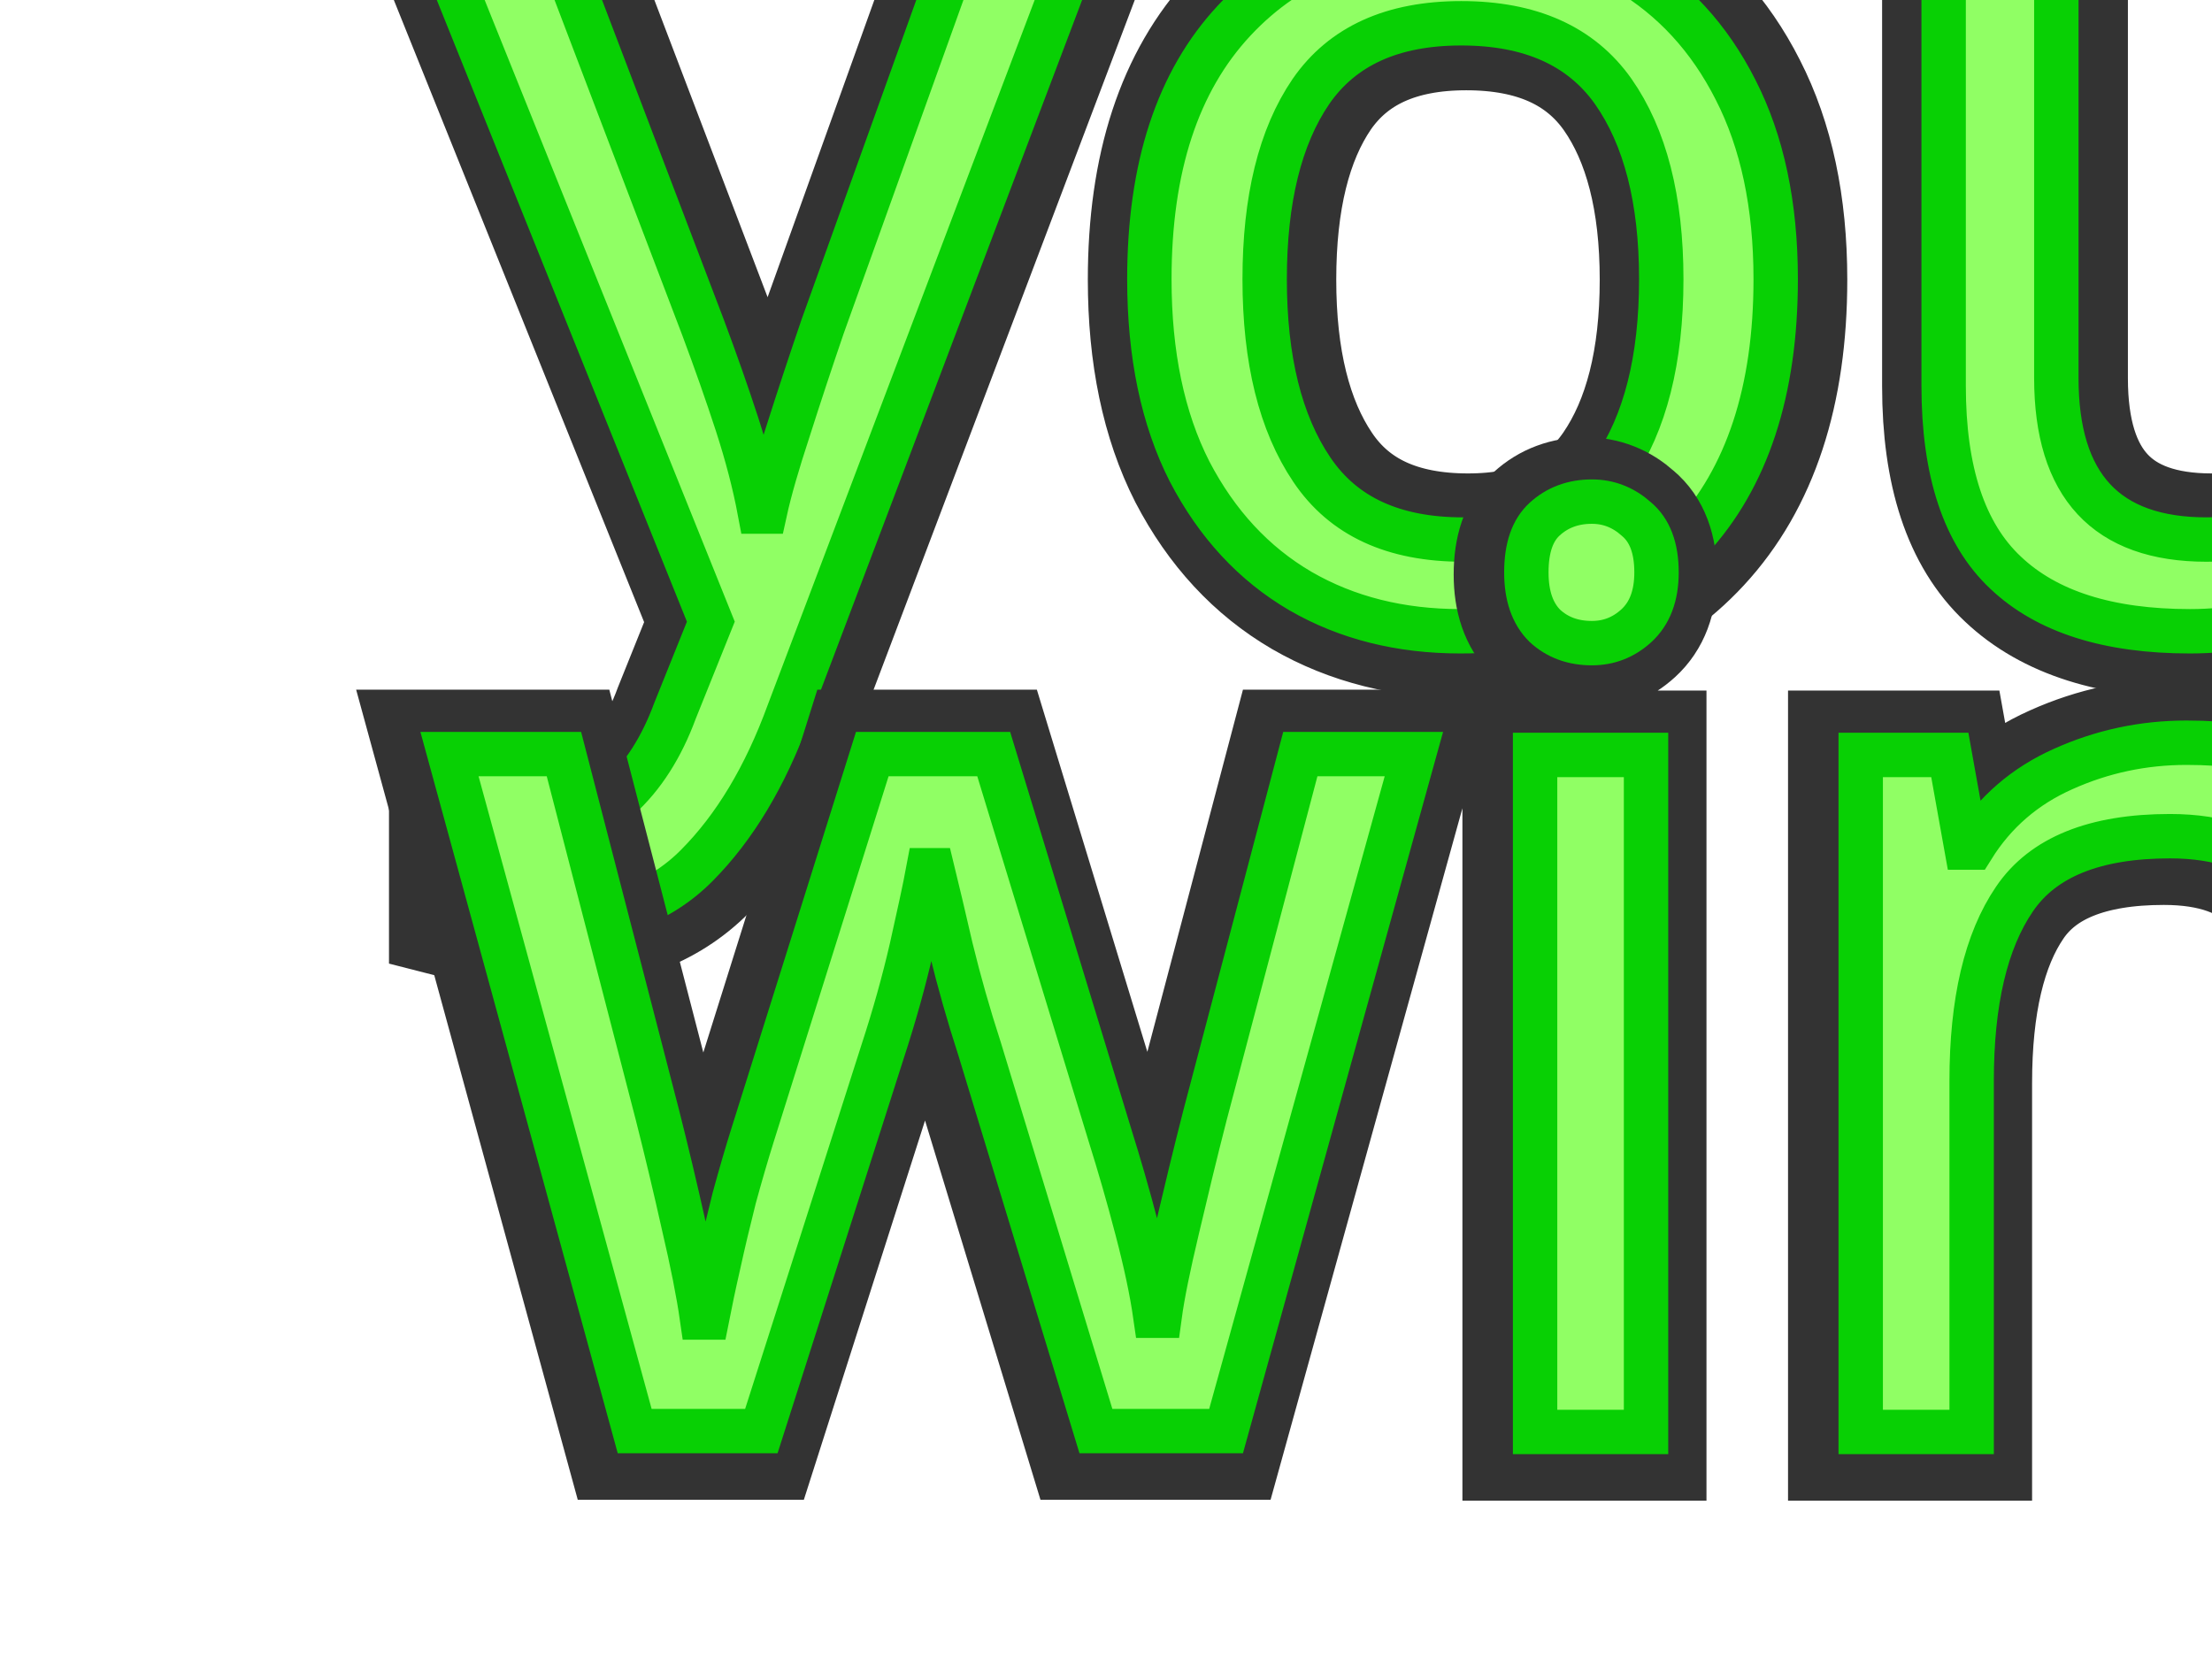
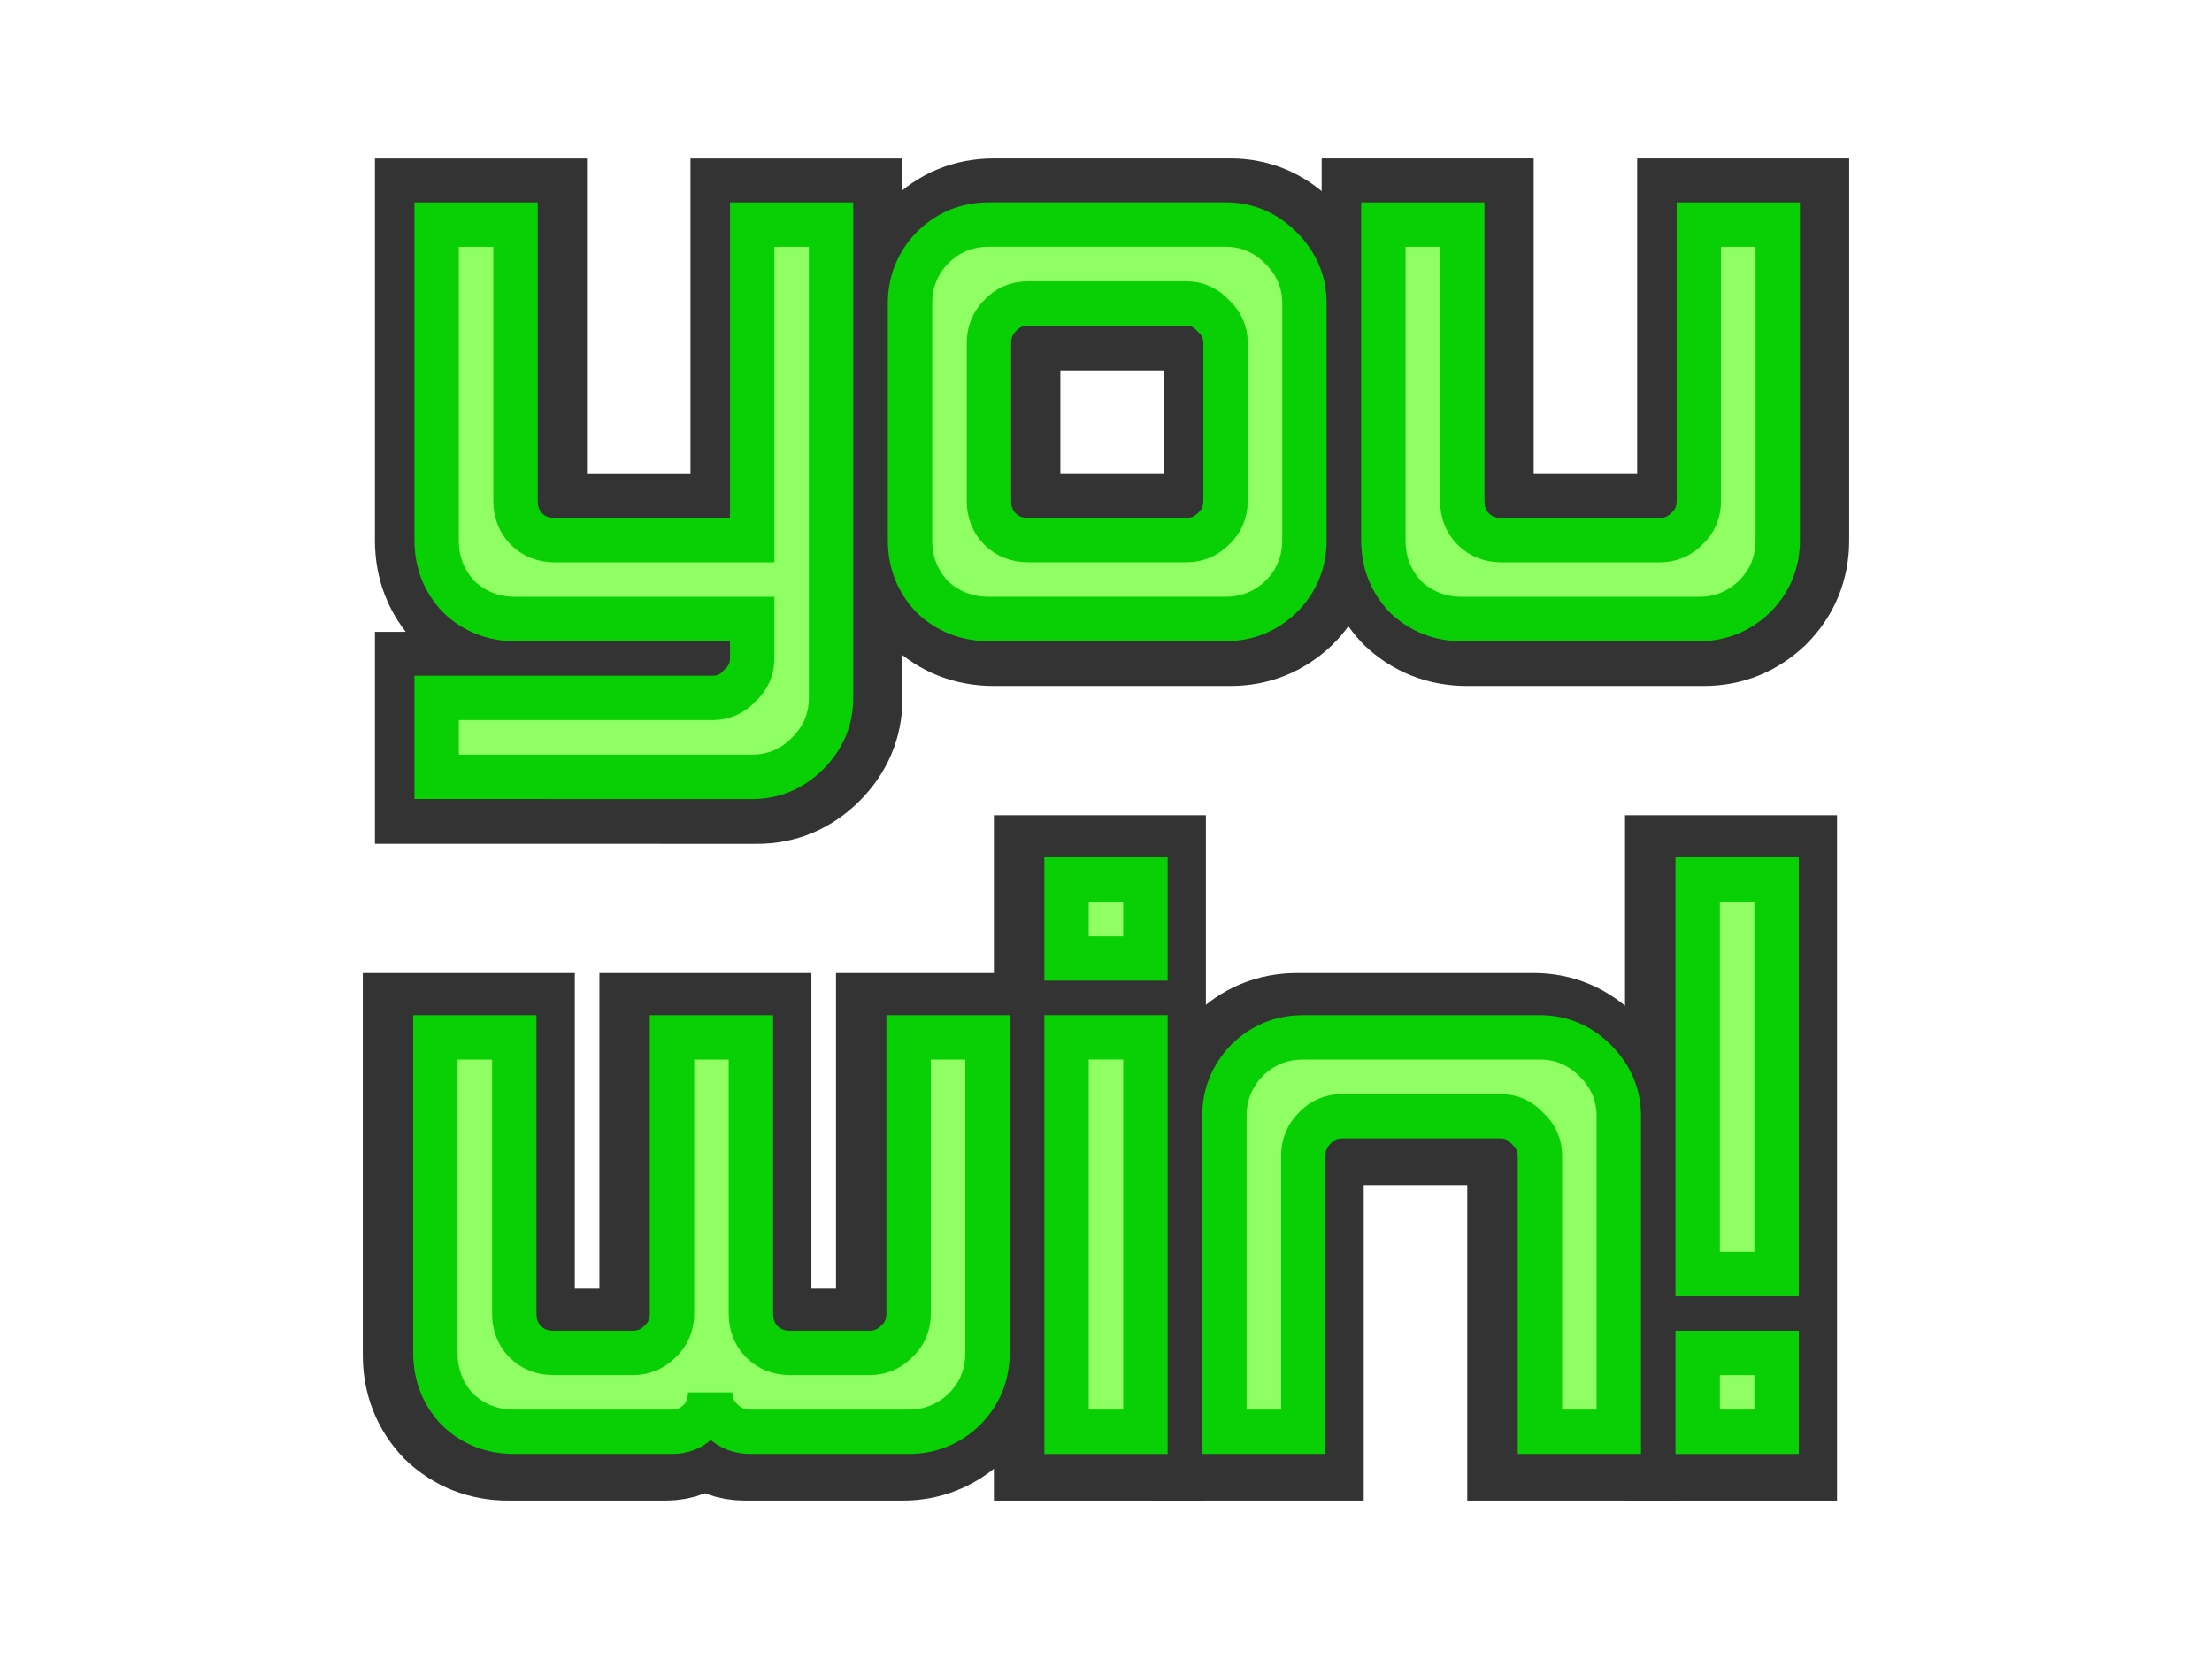
<svg xmlns="http://www.w3.org/2000/svg" width="400" height="300" viewBox="0 0 105.833 79.375" version="1.1" id="svg111668">
  <defs id="defs111665" />
  <g id="layer1" transform="translate(-36.04288,-108.3273)">
-     <g id="g844" transform="matrix(2.674886,0,0,2.674886,-50.70356,-181.8811)">
-       <text xml:space="preserve" style="font-size:22.578px;line-height:1.25;font-family:'Neon Nanoborg';-inkscape-font-specification:'Neon Nanoborg';display:inline;fill:#90ff64;fill-opacity:1;stroke:#333333;stroke-width:2.381;stroke-miterlimit:4;stroke-dasharray:none;stroke-opacity:1" x="40.327" y="119.573" id="text117495">
-         <tspan style="fill:#90ff64;fill-opacity:1;stroke:#333333;stroke-width:2.381;stroke-miterlimit:4;stroke-dasharray:none;stroke-opacity:1" x="40.327" y="119.573" id="tspan117497">you</tspan>
-       </text>
-       <text xml:space="preserve" style="font-size:22.578px;line-height:1.25;font-family:'Neon Nanoborg';-inkscape-font-specification:'Neon Nanoborg';fill:#90ff64;fill-opacity:1;stroke:#08d004;stroke-width:0.794;stroke-miterlimit:4;stroke-dasharray:none;stroke-opacity:1" x="40.24" y="119.566" id="text126910">
-         <tspan style="fill:#90ff64;fill-opacity:1;stroke:#08d004;stroke-width:0.794;stroke-miterlimit:4;stroke-dasharray:none;stroke-opacity:1" x="40.24" y="119.566" id="tspan126908">you</tspan>
-       </text>
-       <g id="g833" transform="translate(-0.1240058,3.016838)">
-         <text xml:space="preserve" style="font-size:22.578px;line-height:1.25;font-family:'Neon Nanoborg';-inkscape-font-specification:'Neon Nanoborg';display:inline;fill:#90ff64;fill-opacity:1;stroke:#333333;stroke-width:2.381;stroke-miterlimit:4;stroke-dasharray:none;stroke-opacity:1" x="40.234" y="131.127" id="text118163">
-           <tspan id="tspan118161" style="fill:#90ff64;fill-opacity:1;stroke:#333333;stroke-width:2.381;stroke-miterlimit:4;stroke-dasharray:none;stroke-opacity:1" x="40.234" y="131.127">win!</tspan>
-         </text>
-         <text xml:space="preserve" style="font-size:22.578px;line-height:1.25;font-family:'Neon Nanoborg';-inkscape-font-specification:'Neon Nanoborg';fill:#90ff64;fill-opacity:1;stroke:#08d004;stroke-width:0.794;stroke-miterlimit:4;stroke-dasharray:none;stroke-opacity:1" x="40.342" y="131.087" id="text126914">
-           <tspan id="tspan126912" style="fill:#90ff64;fill-opacity:1;stroke:#08d004;stroke-width:0.794;stroke-miterlimit:4;stroke-dasharray:none;stroke-opacity:1" x="40.342" y="131.087">win!</tspan>
-         </text>
+     <g id="g961">
+       <g id="g844" transform="matrix(2.674886,0,0,2.674886,-50.70356,-181.8811)">
+         <g aria-label="you" id="text117495" style="font-size:22.578px;line-height:1.25;font-family:'Neon Nanoborg';-inkscape-font-specification:'Neon Nanoborg';display:inline;fill:#90ff64;stroke:#333333;stroke-width:2.381">
+           <path d="m 40.327,122.396 v -1.411 h 4.939 q 0.287,0 0.485,-0.22 0.22,-0.198 0.22,-0.485 v -0.706 h -4.233 q -0.595,0 -1.014,-0.397 -0.397,-0.419 -0.397,-1.014 v -5.644 h 1.411 v 4.939 q 0,0.309 0.198,0.507 0.198,0.198 0.507,0.198 h 3.528 v -5.644 h 1.411 v 8.467 q 0,0.573 -0.419,0.992 -0.419,0.419 -0.992,0.419 z" id="path831" />
+           <path d="m 53.733,118.162 q 0.287,0 0.485,-0.198 0.22,-0.198 0.22,-0.507 v -2.822 q 0,-0.287 -0.22,-0.485 -0.198,-0.22 -0.485,-0.22 h -2.822 q -0.309,0 -0.507,0.22 -0.198,0.198 -0.198,0.485 v 2.822 q 0,0.309 0.198,0.507 0.198,0.198 0.507,0.198 z m -3.528,1.411 q -0.595,0 -1.014,-0.397 -0.397,-0.419 -0.397,-1.014 v -4.233 q 0,-0.573 0.397,-0.992 0.419,-0.419 1.014,-0.419 h 4.233 q 0.573,0 0.992,0.419 0.419,0.419 0.419,0.992 v 4.233 q 0,0.595 -0.419,1.014 -0.419,0.397 -0.992,0.397 z" id="path833" />
+           <path d="m 58.672,119.573 q -0.595,0 -1.014,-0.397 -0.397,-0.419 -0.397,-1.014 v -5.644 h 1.411 v 4.939 q 0,0.309 0.198,0.507 0.198,0.198 0.507,0.198 H 62.199 q 0.287,0 0.485,-0.198 0.22,-0.198 0.22,-0.507 v -4.939 h 1.411 v 5.644 q 0,0.595 -0.419,1.014 -0.419,0.397 -0.992,0.397 z" id="path835" />
+         </g>
+         <g aria-label="you" id="text126910" style="font-size:22.578px;line-height:1.25;font-family:'Neon Nanoborg';-inkscape-font-specification:'Neon Nanoborg';fill:#90ff64;stroke:#08d004;stroke-width:0.794">
+           <path d="m 40.24,122.388 v -1.411 h 4.939 q 0.287,0 0.485,-0.22 0.22,-0.198 0.22,-0.485 v -0.706 h -4.233 q -0.595,0 -1.014,-0.397 -0.397,-0.419 -0.397,-1.014 v -5.644 h 1.411 v 4.939 q 0,0.309 0.198,0.507 0.198,0.198 0.507,0.198 h 3.528 v -5.644 h 1.411 v 8.467 q 0,0.573 -0.419,0.992 -0.419,0.419 -0.992,0.419 z" id="path838" />
+           <path d="m 53.646,118.154 q 0.287,0 0.485,-0.198 0.22,-0.198 0.22,-0.507 v -2.822 q 0,-0.287 -0.22,-0.485 -0.198,-0.22 -0.485,-0.22 h -2.822 q -0.309,0 -0.507,0.22 -0.198,0.198 -0.198,0.485 v 2.822 q 0,0.309 0.198,0.507 0.198,0.198 0.507,0.198 z m -3.528,1.411 q -0.595,0 -1.014,-0.397 -0.397,-0.419 -0.397,-1.014 v -4.233 q 0,-0.573 0.397,-0.992 0.419,-0.419 1.014,-0.419 h 4.233 q 0.573,0 0.992,0.419 0.419,0.419 0.419,0.992 v 4.233 q 0,0.595 -0.419,1.014 -0.419,0.397 -0.992,0.397 z" id="path840" />
+           <path d="m 58.585,119.566 q -0.595,0 -1.014,-0.397 -0.397,-0.419 -0.397,-1.014 v -5.644 h 1.411 v 4.939 q 0,0.309 0.198,0.507 0.198,0.198 0.507,0.198 h 2.822 q 0.287,0 0.485,-0.198 0.22,-0.198 0.22,-0.507 v -4.939 h 1.411 v 5.644 q 0,0.595 -0.419,1.014 -0.419,0.397 -0.992,0.397 z" id="path842" />
+         </g>
+         <g id="g833" transform="translate(-0.1240058,3.016838)">
+           <g aria-label="win!" id="text118163" style="font-size:22.578px;line-height:1.25;font-family:'Neon Nanoborg';-inkscape-font-specification:'Neon Nanoborg';display:inline;fill:#90ff64;stroke:#333333;stroke-width:2.381">
+             <path d="m 41.645,131.127 q -0.595,0 -1.014,-0.397 -0.397,-0.419 -0.397,-1.014 v -5.644 h 1.411 v 4.939 q 0,0.309 0.198,0.507 0.198,0.198 0.507,0.198 h 1.411 q 0.287,0 0.485,-0.198 0.22,-0.198 0.22,-0.507 v -4.939 h 1.411 v 4.939 q 0,0.309 0.198,0.507 0.198,0.198 0.507,0.198 h 1.411 q 0.287,0 0.485,-0.198 0.22,-0.198 0.22,-0.507 v -4.939 h 1.411 v 5.644 q 0,0.595 -0.419,1.014 -0.419,0.397 -0.992,0.397 h -2.822 q -0.309,0 -0.507,-0.198 -0.22,-0.198 -0.22,-0.507 0,0.309 -0.198,0.507 -0.198,0.198 -0.485,0.198 v 0 0 z" id="path845" />
+             <path d="m 51.522,131.127 v -7.056 h 1.411 v 7.056 z m 0,-8.467 v -1.411 h 1.411 v 1.411 z" id="path847" />
+             <path d="m 54.345,131.127 v -5.644 q 0,-0.573 0.397,-0.992 0.419,-0.419 1.014,-0.419 h 4.233 q 0.573,0 0.992,0.419 0.419,0.419 0.419,0.992 v 5.644 h -1.411 v -4.939 q 0,-0.287 -0.22,-0.485 -0.198,-0.22 -0.485,-0.22 H 56.461 q -0.309,0 -0.507,0.22 -0.198,0.198 -0.198,0.485 v 4.939 z" id="path849" />
+             <path d="m 62.811,131.127 v -1.411 h 1.411 v 1.411 z m 0,-2.822 v -7.056 h 1.411 v 7.056 z" id="path851" />
+           </g>
+           <g aria-label="win!" id="text126914" style="font-size:22.578px;line-height:1.25;font-family:'Neon Nanoborg';-inkscape-font-specification:'Neon Nanoborg';fill:#90ff64;stroke:#08d004;stroke-width:0.794">
+             <path d="m 41.753,131.087 q -0.595,0 -1.014,-0.397 -0.397,-0.419 -0.397,-1.014 v -5.644 h 1.411 v 4.939 q 0,0.309 0.198,0.507 0.198,0.198 0.507,0.198 h 1.411 q 0.287,0 0.485,-0.198 0.22,-0.198 0.22,-0.507 v -4.939 h 1.411 v 4.939 q 0,0.309 0.198,0.507 0.198,0.198 0.507,0.198 h 1.411 q 0.287,0 0.485,-0.198 0.22,-0.198 0.22,-0.507 v -4.939 h 1.411 v 5.644 q 0,0.595 -0.419,1.014 -0.419,0.397 -0.992,0.397 h -2.822 q -0.309,0 -0.507,-0.198 -0.22,-0.198 -0.22,-0.507 0,0.309 -0.198,0.507 -0.198,0.198 -0.485,0.198 v 0 0 z" id="path854" />
+             <path d="m 51.631,131.087 v -7.056 h 1.411 v 7.056 z m 0,-8.467 v -1.411 h 1.411 v 1.411 z" id="path856" />
+             <path d="m 54.454,131.087 v -5.644 q 0,-0.573 0.397,-0.992 0.419,-0.419 1.014,-0.419 h 4.233 q 0.573,0 0.992,0.419 0.419,0.419 0.419,0.992 v 5.644 h -1.411 v -4.939 q 0,-0.287 -0.22,-0.485 -0.198,-0.22 -0.485,-0.22 h -2.822 q -0.309,0 -0.507,0.22 -0.198,0.198 -0.198,0.485 v 4.939 z" id="path858" />
+             <path d="m 62.92,131.087 v -1.411 h 1.411 v 1.411 z m 0,-2.822 v -7.056 h 1.411 v 7.056 z" id="path860" />
+           </g>
+         </g>
      </g>
    </g>
  </g>
</svg>
